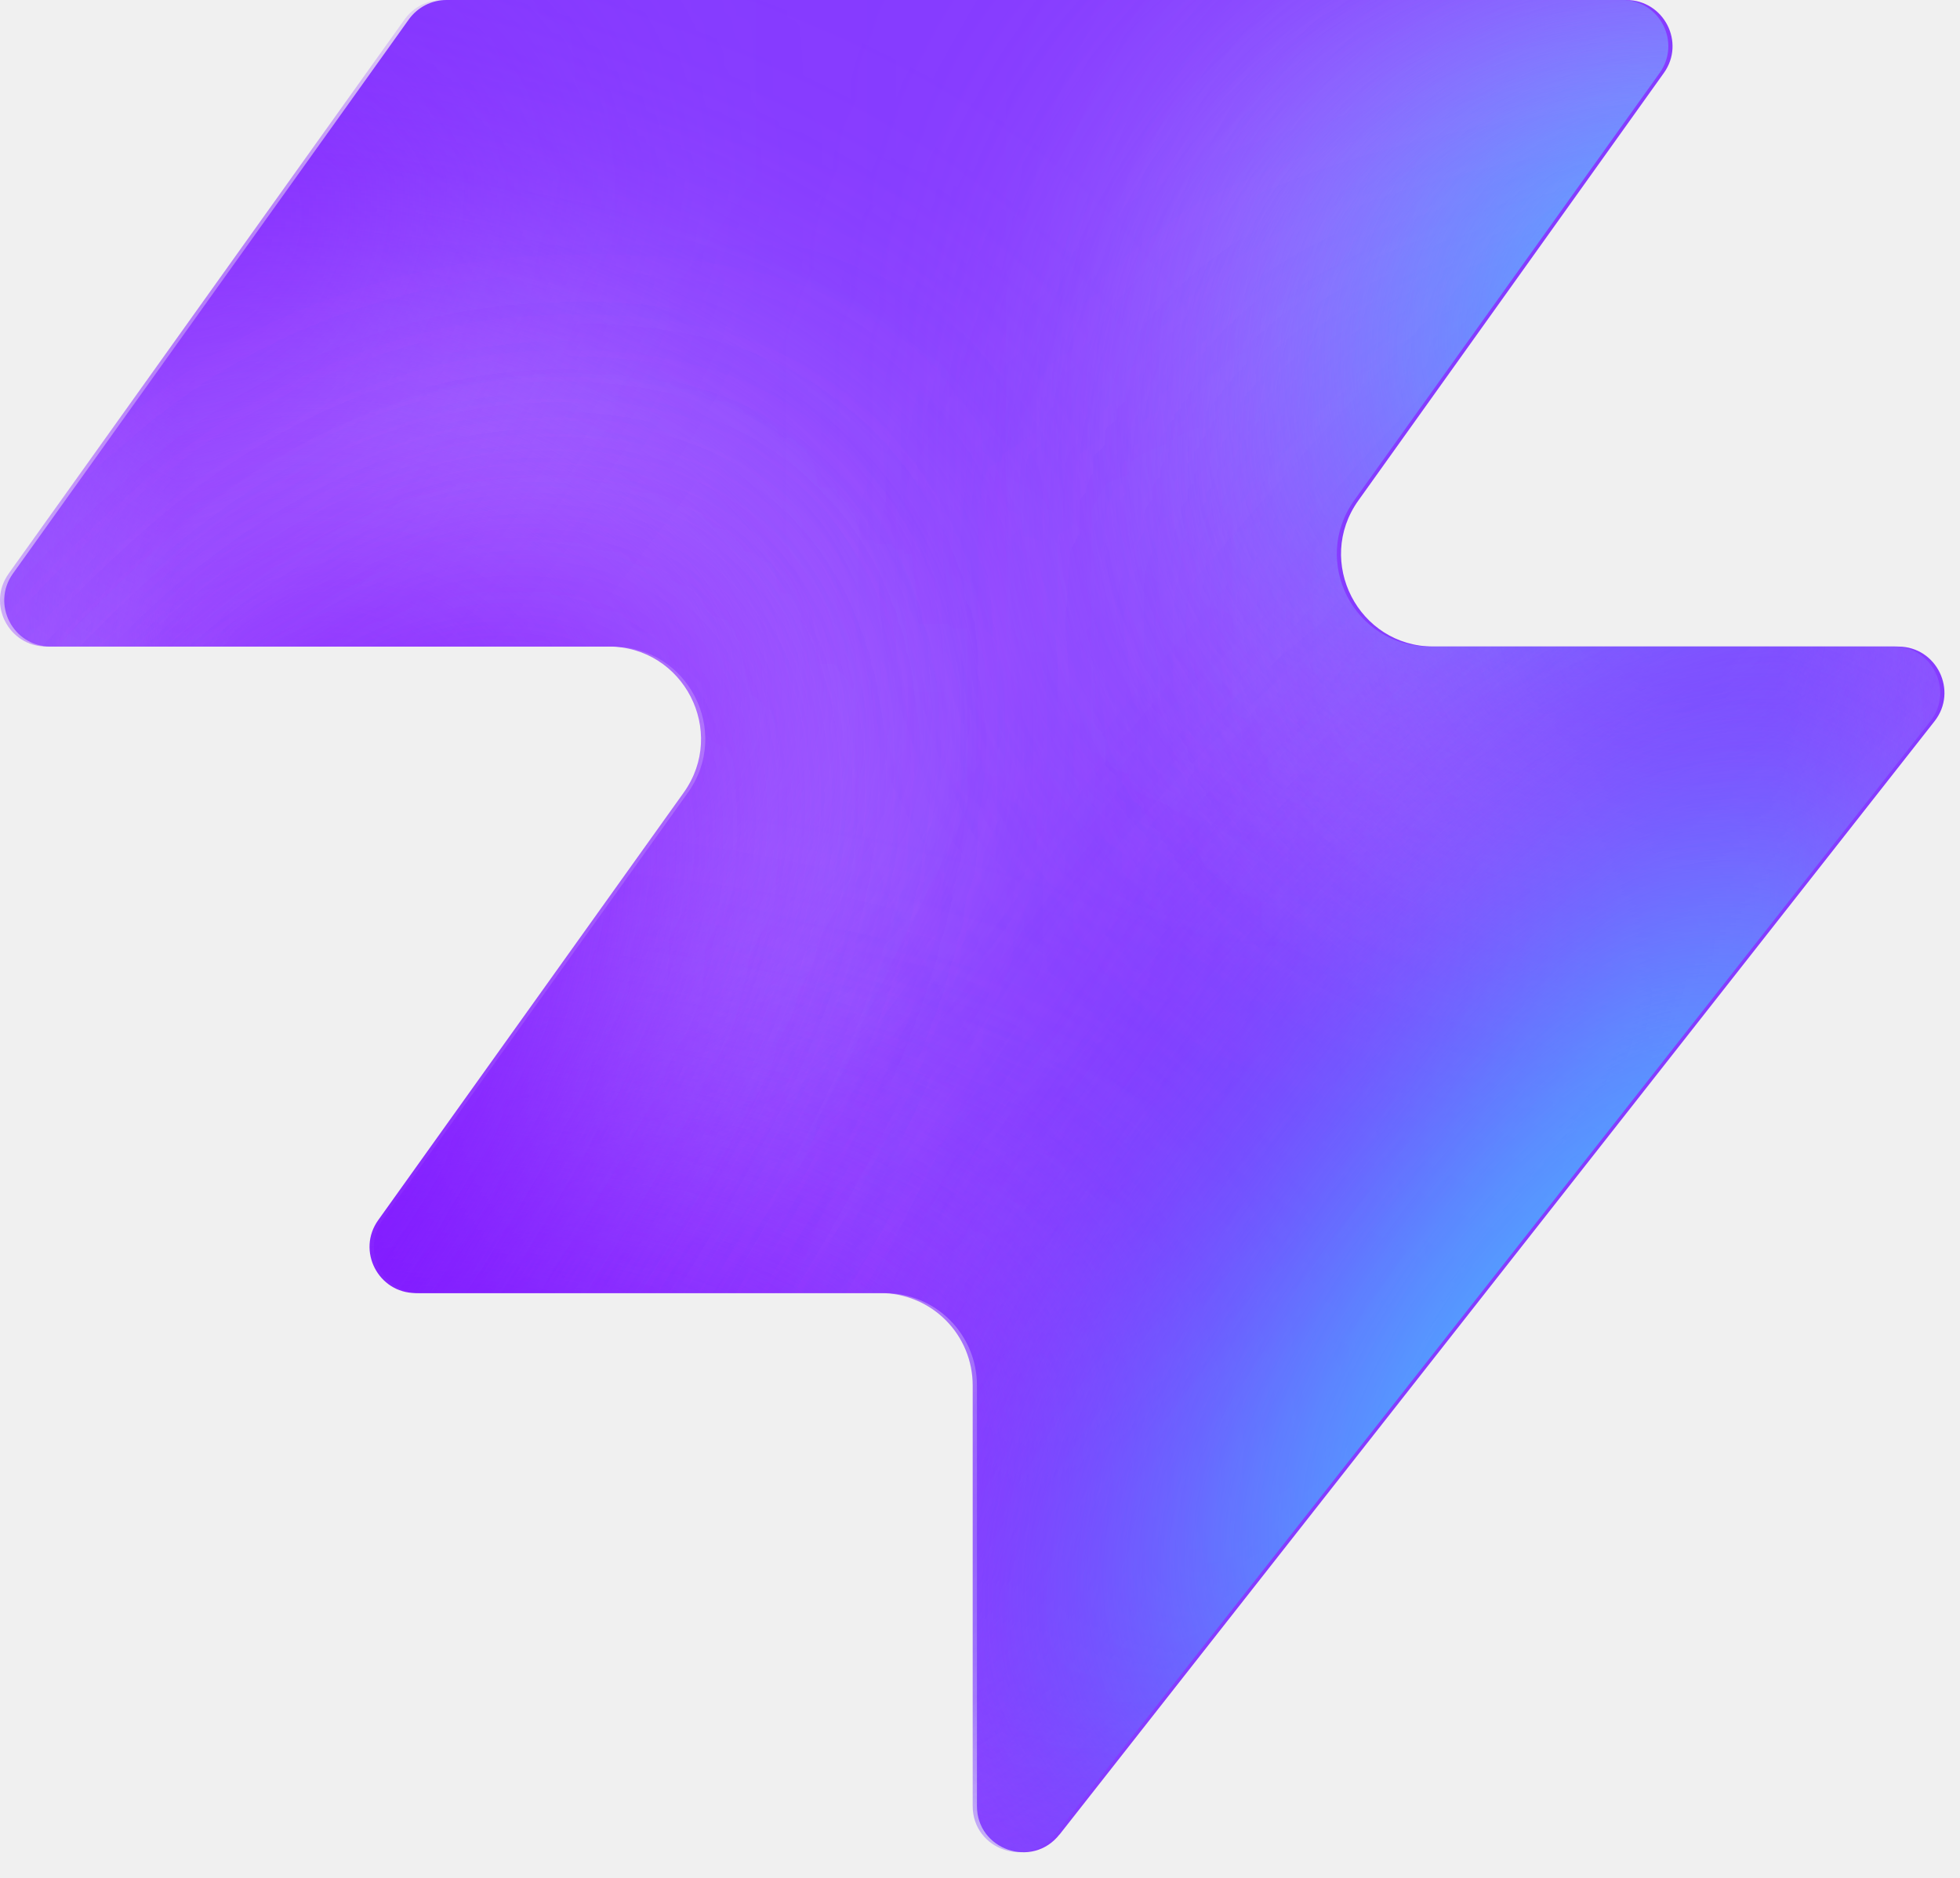
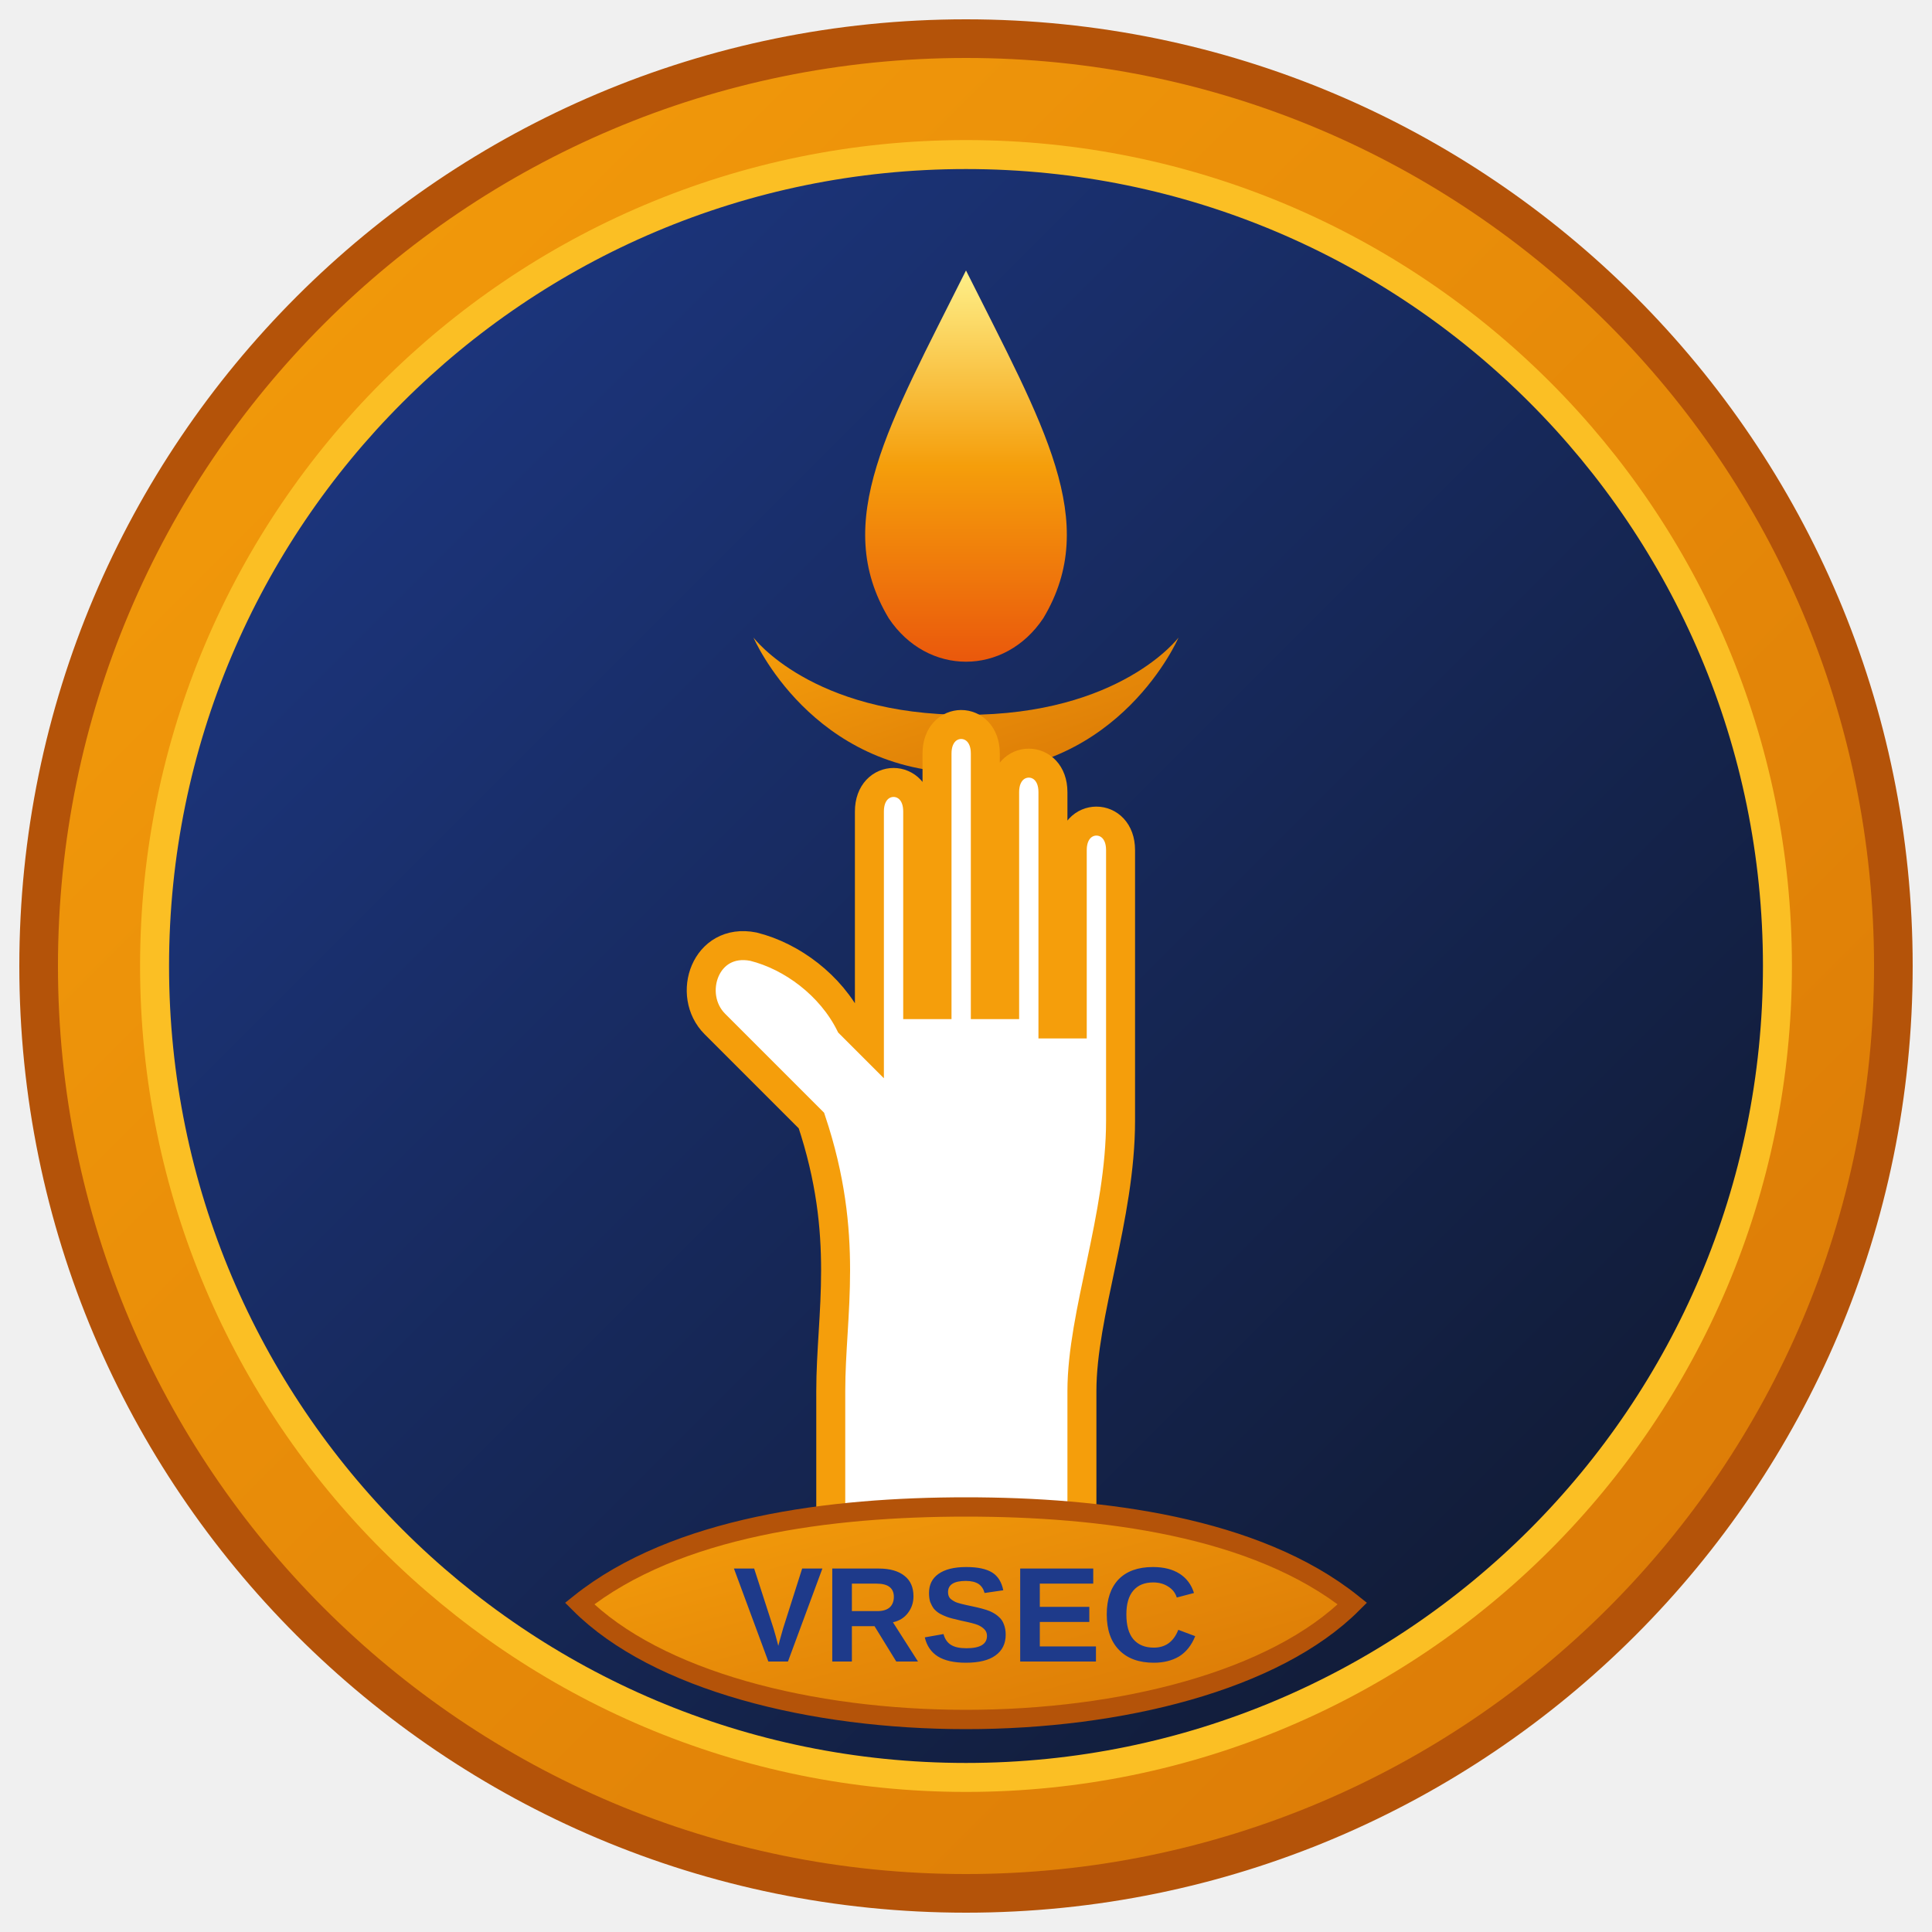
- <svg xmlns="http://www.w3.org/2000/svg" width="48" height="46" fill="none" viewBox="0 0 48 46">
-   <path fill="#863bff" d="M25.946 44.938c-.664.845-2.021.375-2.021-.698V33.937a2.26 2.26 0 0 0-2.262-2.262H10.287c-.92 0-1.456-1.04-.92-1.788l7.48-10.471c1.07-1.497 0-3.578-1.842-3.578H1.237c-.92 0-1.456-1.04-.92-1.788L10.013.474c.214-.297.556-.474.92-.474h28.894c.92 0 1.456 1.04.92 1.788l-7.48 10.471c-1.07 1.498 0 3.579 1.842 3.579h11.377c.943 0 1.473 1.088.89 1.83L25.947 44.94z" style="fill:#863bff;fill:color(display-p3 .525 .23 1);fill-opacity:1" />
-   <mask id="a" width="48" height="46" x="0" y="0" maskUnits="userSpaceOnUse" style="mask-type:alpha">
-     <path fill="#000" d="M25.842 44.938c-.664.844-2.021.375-2.021-.698V33.937a2.26 2.26 0 0 0-2.262-2.262H10.183c-.92 0-1.456-1.04-.92-1.788l7.48-10.471c1.07-1.498 0-3.579-1.842-3.579H1.133c-.92 0-1.456-1.04-.92-1.787L9.91.473c.214-.297.556-.474.92-.474h28.894c.92 0 1.456 1.04.92 1.788l-7.48 10.471c-1.07 1.498 0 3.578 1.842 3.578h11.377c.943 0 1.473 1.088.89 1.832L25.843 44.94z" style="fill:#000;fill-opacity:1" />
-   </mask>
-   <g mask="url(#a)">
-     <g filter="url(#b)">
-       <ellipse cx="5.508" cy="14.704" fill="#ede6ff" rx="5.508" ry="14.704" style="fill:#ede6ff;fill:color(display-p3 .927 .903 1);fill-opacity:1" transform="matrix(.00324 1 1 -.00324 -4.47 31.516)" />
-     </g>
-     <g filter="url(#c)">
-       <ellipse cx="10.399" cy="29.851" fill="#ede6ff" rx="10.399" ry="29.851" style="fill:#ede6ff;fill:color(display-p3 .927 .903 1);fill-opacity:1" transform="matrix(.00324 1 1 -.00324 -39.328 7.883)" />
-     </g>
-     <g filter="url(#d)">
-       <ellipse cx="5.508" cy="30.487" fill="#7e14ff" rx="5.508" ry="30.487" style="fill:#7e14ff;fill:color(display-p3 .492 .077 1);fill-opacity:1" transform="rotate(89.814 -25.913 -14.639)scale(1 -1)" />
-     </g>
-     <g filter="url(#e)">
-       <ellipse cx="5.508" cy="30.599" fill="#7e14ff" rx="5.508" ry="30.599" style="fill:#7e14ff;fill:color(display-p3 .492 .077 1);fill-opacity:1" transform="rotate(89.814 -32.644 -3.334)scale(1 -1)" />
-     </g>
-     <g filter="url(#f)">
-       <ellipse cx="5.508" cy="30.599" fill="#7e14ff" rx="5.508" ry="30.599" style="fill:#7e14ff;fill:color(display-p3 .492 .077 1);fill-opacity:1" transform="matrix(.00324 1 1 -.00324 -34.34 30.47)" />
-     </g>
-     <g filter="url(#g)">
-       <ellipse cx="14.072" cy="22.078" fill="#ede6ff" rx="14.072" ry="22.078" style="fill:#ede6ff;fill:color(display-p3 .927 .903 1);fill-opacity:1" transform="rotate(93.35 24.506 48.493)scale(-1 1)" />
-     </g>
-     <g filter="url(#h)">
-       <ellipse cx="3.47" cy="21.501" fill="#7e14ff" rx="3.47" ry="21.501" style="fill:#7e14ff;fill:color(display-p3 .492 .077 1);fill-opacity:1" transform="rotate(89.009 28.708 47.59)scale(-1 1)" />
-     </g>
-     <g filter="url(#i)">
-       <ellipse cx="3.47" cy="21.501" fill="#7e14ff" rx="3.47" ry="21.501" style="fill:#7e14ff;fill:color(display-p3 .492 .077 1);fill-opacity:1" transform="rotate(89.009 28.708 47.59)scale(-1 1)" />
-     </g>
-     <g filter="url(#j)">
-       <ellipse cx=".387" cy="8.972" fill="#7e14ff" rx="4.407" ry="29.108" style="fill:#7e14ff;fill:color(display-p3 .492 .077 1);fill-opacity:1" transform="rotate(39.51 .387 8.972)" />
-     </g>
-     <g filter="url(#k)">
-       <ellipse cx="47.523" cy="-6.092" fill="#7e14ff" rx="4.407" ry="29.108" style="fill:#7e14ff;fill:color(display-p3 .492 .077 1);fill-opacity:1" transform="rotate(37.892 47.523 -6.092)" />
-     </g>
-     <g filter="url(#l)">
-       <ellipse cx="41.412" cy="6.333" fill="#47bfff" rx="5.971" ry="9.665" style="fill:#47bfff;fill:color(display-p3 .28 .748 1);fill-opacity:1" transform="rotate(37.892 41.412 6.333)" />
-     </g>
-     <g filter="url(#m)">
-       <ellipse cx="-1.879" cy="38.332" fill="#7e14ff" rx="4.407" ry="29.108" style="fill:#7e14ff;fill:color(display-p3 .492 .077 1);fill-opacity:1" transform="rotate(37.892 -1.88 38.332)" />
-     </g>
-     <g filter="url(#n)">
-       <ellipse cx="-1.879" cy="38.332" fill="#7e14ff" rx="4.407" ry="29.108" style="fill:#7e14ff;fill:color(display-p3 .492 .077 1);fill-opacity:1" transform="rotate(37.892 -1.88 38.332)" />
-     </g>
-     <g filter="url(#o)">
-       <ellipse cx="35.651" cy="29.907" fill="#7e14ff" rx="4.407" ry="29.108" style="fill:#7e14ff;fill:color(display-p3 .492 .077 1);fill-opacity:1" transform="rotate(37.892 35.651 29.907)" />
-     </g>
-     <g filter="url(#p)">
-       <ellipse cx="38.418" cy="32.4" fill="#47bfff" rx="5.971" ry="15.297" style="fill:#47bfff;fill:color(display-p3 .28 .748 1);fill-opacity:1" transform="rotate(37.892 38.418 32.4)" />
-     </g>
-   </g>
+ <svg xmlns="http://www.w3.org/2000/svg" width="48" height="48" viewBox="0 0 100 100" fill="none">
  <defs>
-     <filter id="b" width="60.045" height="41.654" x="-19.77" y="16.149" color-interpolation-filters="sRGB" filterUnits="userSpaceOnUse">
-       <feFlood flood-opacity="0" result="BackgroundImageFix" />
-       <feBlend in="SourceGraphic" in2="BackgroundImageFix" result="shape" />
-       <feGaussianBlur result="effect1_foregroundBlur_2002_17158" stdDeviation="7.659" />
-     </filter>
-     <filter id="c" width="90.34" height="51.437" x="-54.613" y="-7.533" color-interpolation-filters="sRGB" filterUnits="userSpaceOnUse">
-       <feFlood flood-opacity="0" result="BackgroundImageFix" />
-       <feBlend in="SourceGraphic" in2="BackgroundImageFix" result="shape" />
-       <feGaussianBlur result="effect1_foregroundBlur_2002_17158" stdDeviation="7.659" />
-     </filter>
-     <filter id="d" width="79.355" height="29.4" x="-49.64" y="2.03" color-interpolation-filters="sRGB" filterUnits="userSpaceOnUse">
-       <feFlood flood-opacity="0" result="BackgroundImageFix" />
-       <feBlend in="SourceGraphic" in2="BackgroundImageFix" result="shape" />
-       <feGaussianBlur result="effect1_foregroundBlur_2002_17158" stdDeviation="4.596" />
-     </filter>
-     <filter id="e" width="79.579" height="29.4" x="-45.045" y="20.029" color-interpolation-filters="sRGB" filterUnits="userSpaceOnUse">
-       <feFlood flood-opacity="0" result="BackgroundImageFix" />
-       <feBlend in="SourceGraphic" in2="BackgroundImageFix" result="shape" />
-       <feGaussianBlur result="effect1_foregroundBlur_2002_17158" stdDeviation="4.596" />
-     </filter>
-     <filter id="f" width="79.579" height="29.4" x="-43.513" y="21.178" color-interpolation-filters="sRGB" filterUnits="userSpaceOnUse">
-       <feFlood flood-opacity="0" result="BackgroundImageFix" />
-       <feBlend in="SourceGraphic" in2="BackgroundImageFix" result="shape" />
-       <feGaussianBlur result="effect1_foregroundBlur_2002_17158" stdDeviation="4.596" />
-     </filter>
-     <filter id="g" width="74.749" height="58.852" x="15.756" y="-17.901" color-interpolation-filters="sRGB" filterUnits="userSpaceOnUse">
-       <feFlood flood-opacity="0" result="BackgroundImageFix" />
-       <feBlend in="SourceGraphic" in2="BackgroundImageFix" result="shape" />
-       <feGaussianBlur result="effect1_foregroundBlur_2002_17158" stdDeviation="7.659" />
-     </filter>
-     <filter id="h" width="61.377" height="25.362" x="23.548" y="2.284" color-interpolation-filters="sRGB" filterUnits="userSpaceOnUse">
-       <feFlood flood-opacity="0" result="BackgroundImageFix" />
-       <feBlend in="SourceGraphic" in2="BackgroundImageFix" result="shape" />
-       <feGaussianBlur result="effect1_foregroundBlur_2002_17158" stdDeviation="4.596" />
-     </filter>
-     <filter id="i" width="61.377" height="25.362" x="23.548" y="2.284" color-interpolation-filters="sRGB" filterUnits="userSpaceOnUse">
-       <feFlood flood-opacity="0" result="BackgroundImageFix" />
-       <feBlend in="SourceGraphic" in2="BackgroundImageFix" result="shape" />
-       <feGaussianBlur result="effect1_foregroundBlur_2002_17158" stdDeviation="4.596" />
-     </filter>
-     <filter id="j" width="56.045" height="63.649" x="-27.636" y="-22.853" color-interpolation-filters="sRGB" filterUnits="userSpaceOnUse">
-       <feFlood flood-opacity="0" result="BackgroundImageFix" />
-       <feBlend in="SourceGraphic" in2="BackgroundImageFix" result="shape" />
-       <feGaussianBlur result="effect1_foregroundBlur_2002_17158" stdDeviation="4.596" />
-     </filter>
-     <filter id="k" width="54.814" height="64.646" x="20.116" y="-38.415" color-interpolation-filters="sRGB" filterUnits="userSpaceOnUse">
-       <feFlood flood-opacity="0" result="BackgroundImageFix" />
-       <feBlend in="SourceGraphic" in2="BackgroundImageFix" result="shape" />
-       <feGaussianBlur result="effect1_foregroundBlur_2002_17158" stdDeviation="4.596" />
-     </filter>
-     <filter id="l" width="33.541" height="35.313" x="24.641" y="-11.323" color-interpolation-filters="sRGB" filterUnits="userSpaceOnUse">
-       <feFlood flood-opacity="0" result="BackgroundImageFix" />
-       <feBlend in="SourceGraphic" in2="BackgroundImageFix" result="shape" />
-       <feGaussianBlur result="effect1_foregroundBlur_2002_17158" stdDeviation="4.596" />
-     </filter>
-     <filter id="m" width="54.814" height="64.646" x="-29.286" y="6.009" color-interpolation-filters="sRGB" filterUnits="userSpaceOnUse">
-       <feFlood flood-opacity="0" result="BackgroundImageFix" />
-       <feBlend in="SourceGraphic" in2="BackgroundImageFix" result="shape" />
-       <feGaussianBlur result="effect1_foregroundBlur_2002_17158" stdDeviation="4.596" />
-     </filter>
-     <filter id="n" width="54.814" height="64.646" x="-29.286" y="6.009" color-interpolation-filters="sRGB" filterUnits="userSpaceOnUse">
-       <feFlood flood-opacity="0" result="BackgroundImageFix" />
-       <feBlend in="SourceGraphic" in2="BackgroundImageFix" result="shape" />
-       <feGaussianBlur result="effect1_foregroundBlur_2002_17158" stdDeviation="4.596" />
-     </filter>
-     <filter id="o" width="54.814" height="64.646" x="8.244" y="-2.416" color-interpolation-filters="sRGB" filterUnits="userSpaceOnUse">
-       <feFlood flood-opacity="0" result="BackgroundImageFix" />
-       <feBlend in="SourceGraphic" in2="BackgroundImageFix" result="shape" />
-       <feGaussianBlur result="effect1_foregroundBlur_2002_17158" stdDeviation="4.596" />
-     </filter>
-     <filter id="p" width="39.409" height="43.623" x="18.713" y="10.588" color-interpolation-filters="sRGB" filterUnits="userSpaceOnUse">
-       <feFlood flood-opacity="0" result="BackgroundImageFix" />
-       <feBlend in="SourceGraphic" in2="BackgroundImageFix" result="shape" />
-       <feGaussianBlur result="effect1_foregroundBlur_2002_17158" stdDeviation="4.596" />
-     </filter>
+     <linearGradient id="gGold" x1="0%" y1="0%" x2="100%" y2="100%">
+       <stop offset="0%" stop-color="#f59e0b" />
+       <stop offset="100%" stop-color="#d97706" />
+     </linearGradient>
+     <linearGradient id="gNavy" x1="0%" y1="0%" x2="100%" y2="100%">
+       <stop offset="0%" stop-color="#1e3a8a" />
+       <stop offset="100%" stop-color="#0f172a" />
+     </linearGradient>
+     <linearGradient id="gFlame" x1="50%" y1="100%" x2="50%" y2="0%">
+       <stop offset="0%" stop-color="#ea580c" />
+       <stop offset="50%" stop-color="#f59e0b" />
+       <stop offset="100%" stop-color="#fef08a" />
+     </linearGradient>
  </defs>
+   <circle cx="50" cy="50" r="48" fill="url(#gGold)" stroke="#b45309" stroke-width="2" />
+   <circle cx="50" cy="50" r="42" fill="url(#gNavy)" stroke="#fbbf24" stroke-width="1.5" />
+   <path d="M50 14 C46 22 43 27 46 32 C48 35 52 35 54 32 C57 27 54 22 50 14 Z" fill="url(#gFlame)" />
+   <path d="M39 33 C39 33 42 37 50 37 C58 37 61 33 61 33 C61 33 58 40 50 40 C42 40 39 33 39 33 Z" fill="url(#gGold)" />
+   <path d="M43 85 L43 72 C43 68 44 64 42 58 L37 53 C35.5 51.5 36.5 48.5 39 49 C41 49.5 43 51 44 53 L45 54 L45 42 C45 40 47.5 40 47.5 42 L47.5 52 L48.5 52 L48.5 39 C48.5 37 51 37 51 39 L51 52 L52 52 L52 41 C52 39 54.5 39 54.5 41 L54.5 53 L55.5 53 L55.5 44 C55.5 42 58 42 58 44 L58 58 C58 63 56 68 56 72 L56 85 Z" fill="#ffffff" stroke="#f59e0b" stroke-width="1.5" />
+   <path d="M30 83 C35 79 43 78 50 78 C57 78 65 79 70 83 C66 87 58 89 50 89 C42 89 34 87 30 83 Z" fill="url(#gGold)" stroke="#b45309" stroke-width="1" />
+   <text x="50" y="86" fill="#1e3a8a" font-size="7" font-weight="800" text-anchor="middle" font-family="Arial, sans-serif">VRSEC</text>
</svg>
